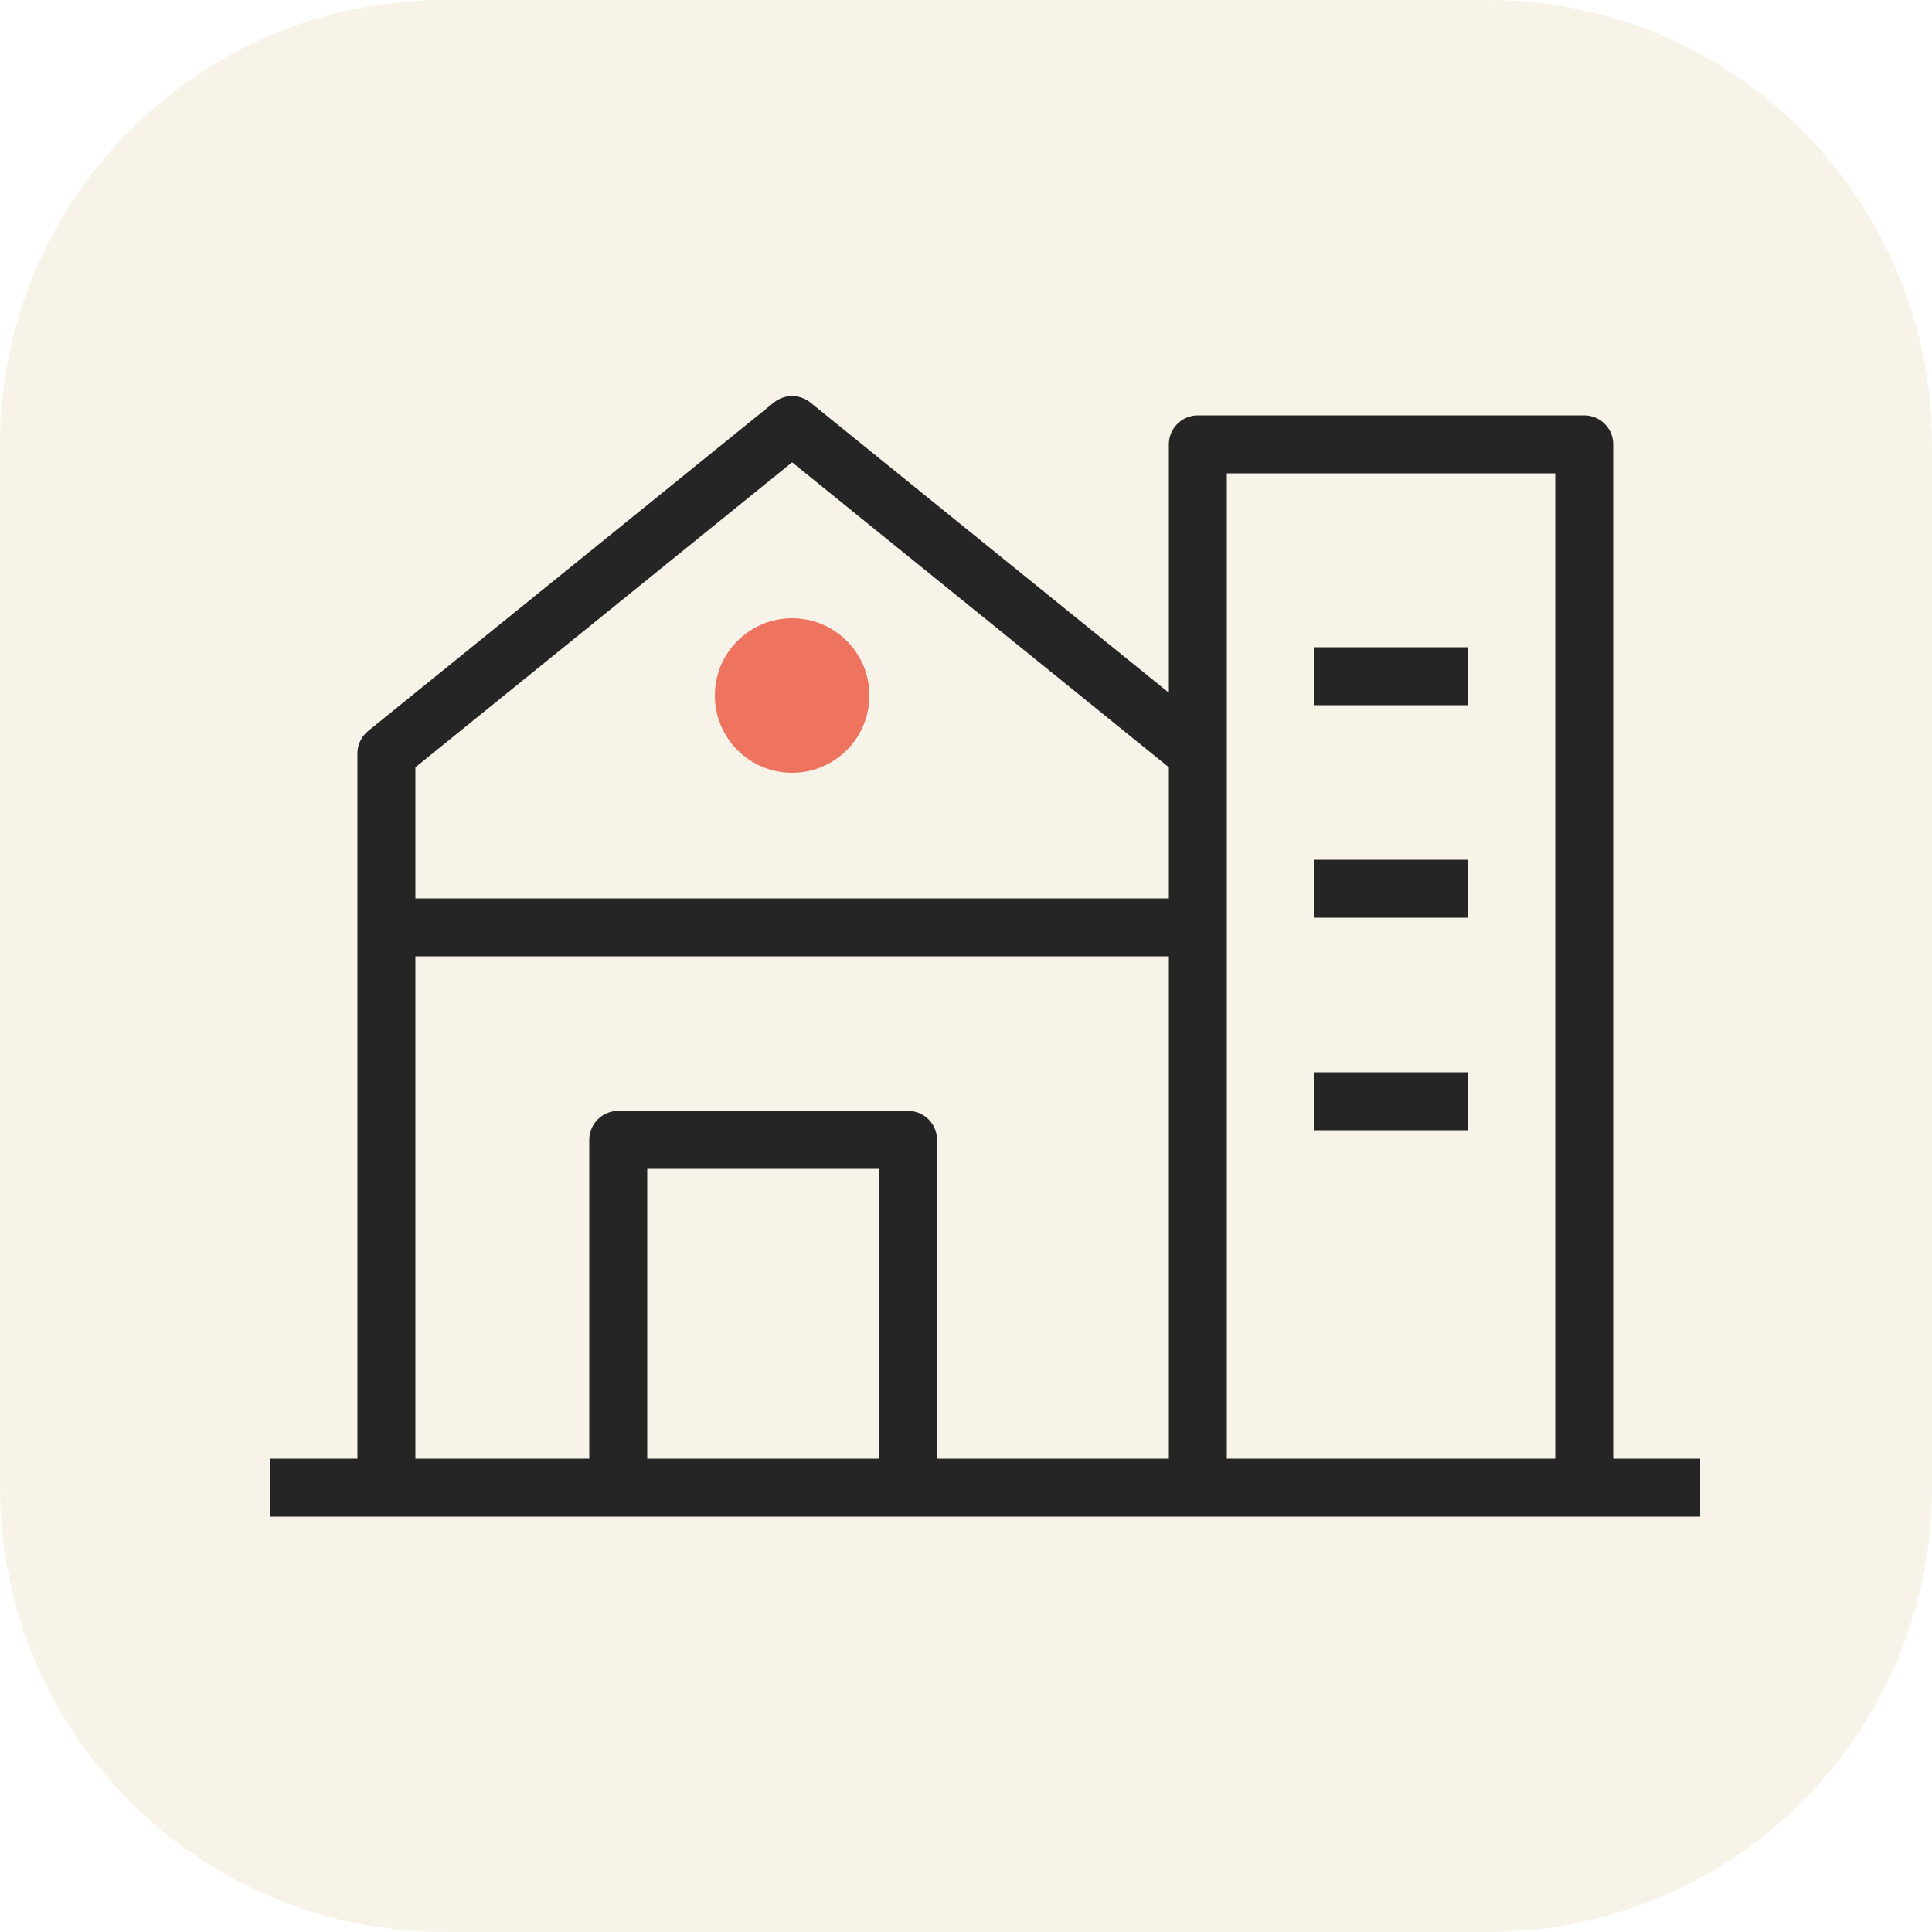
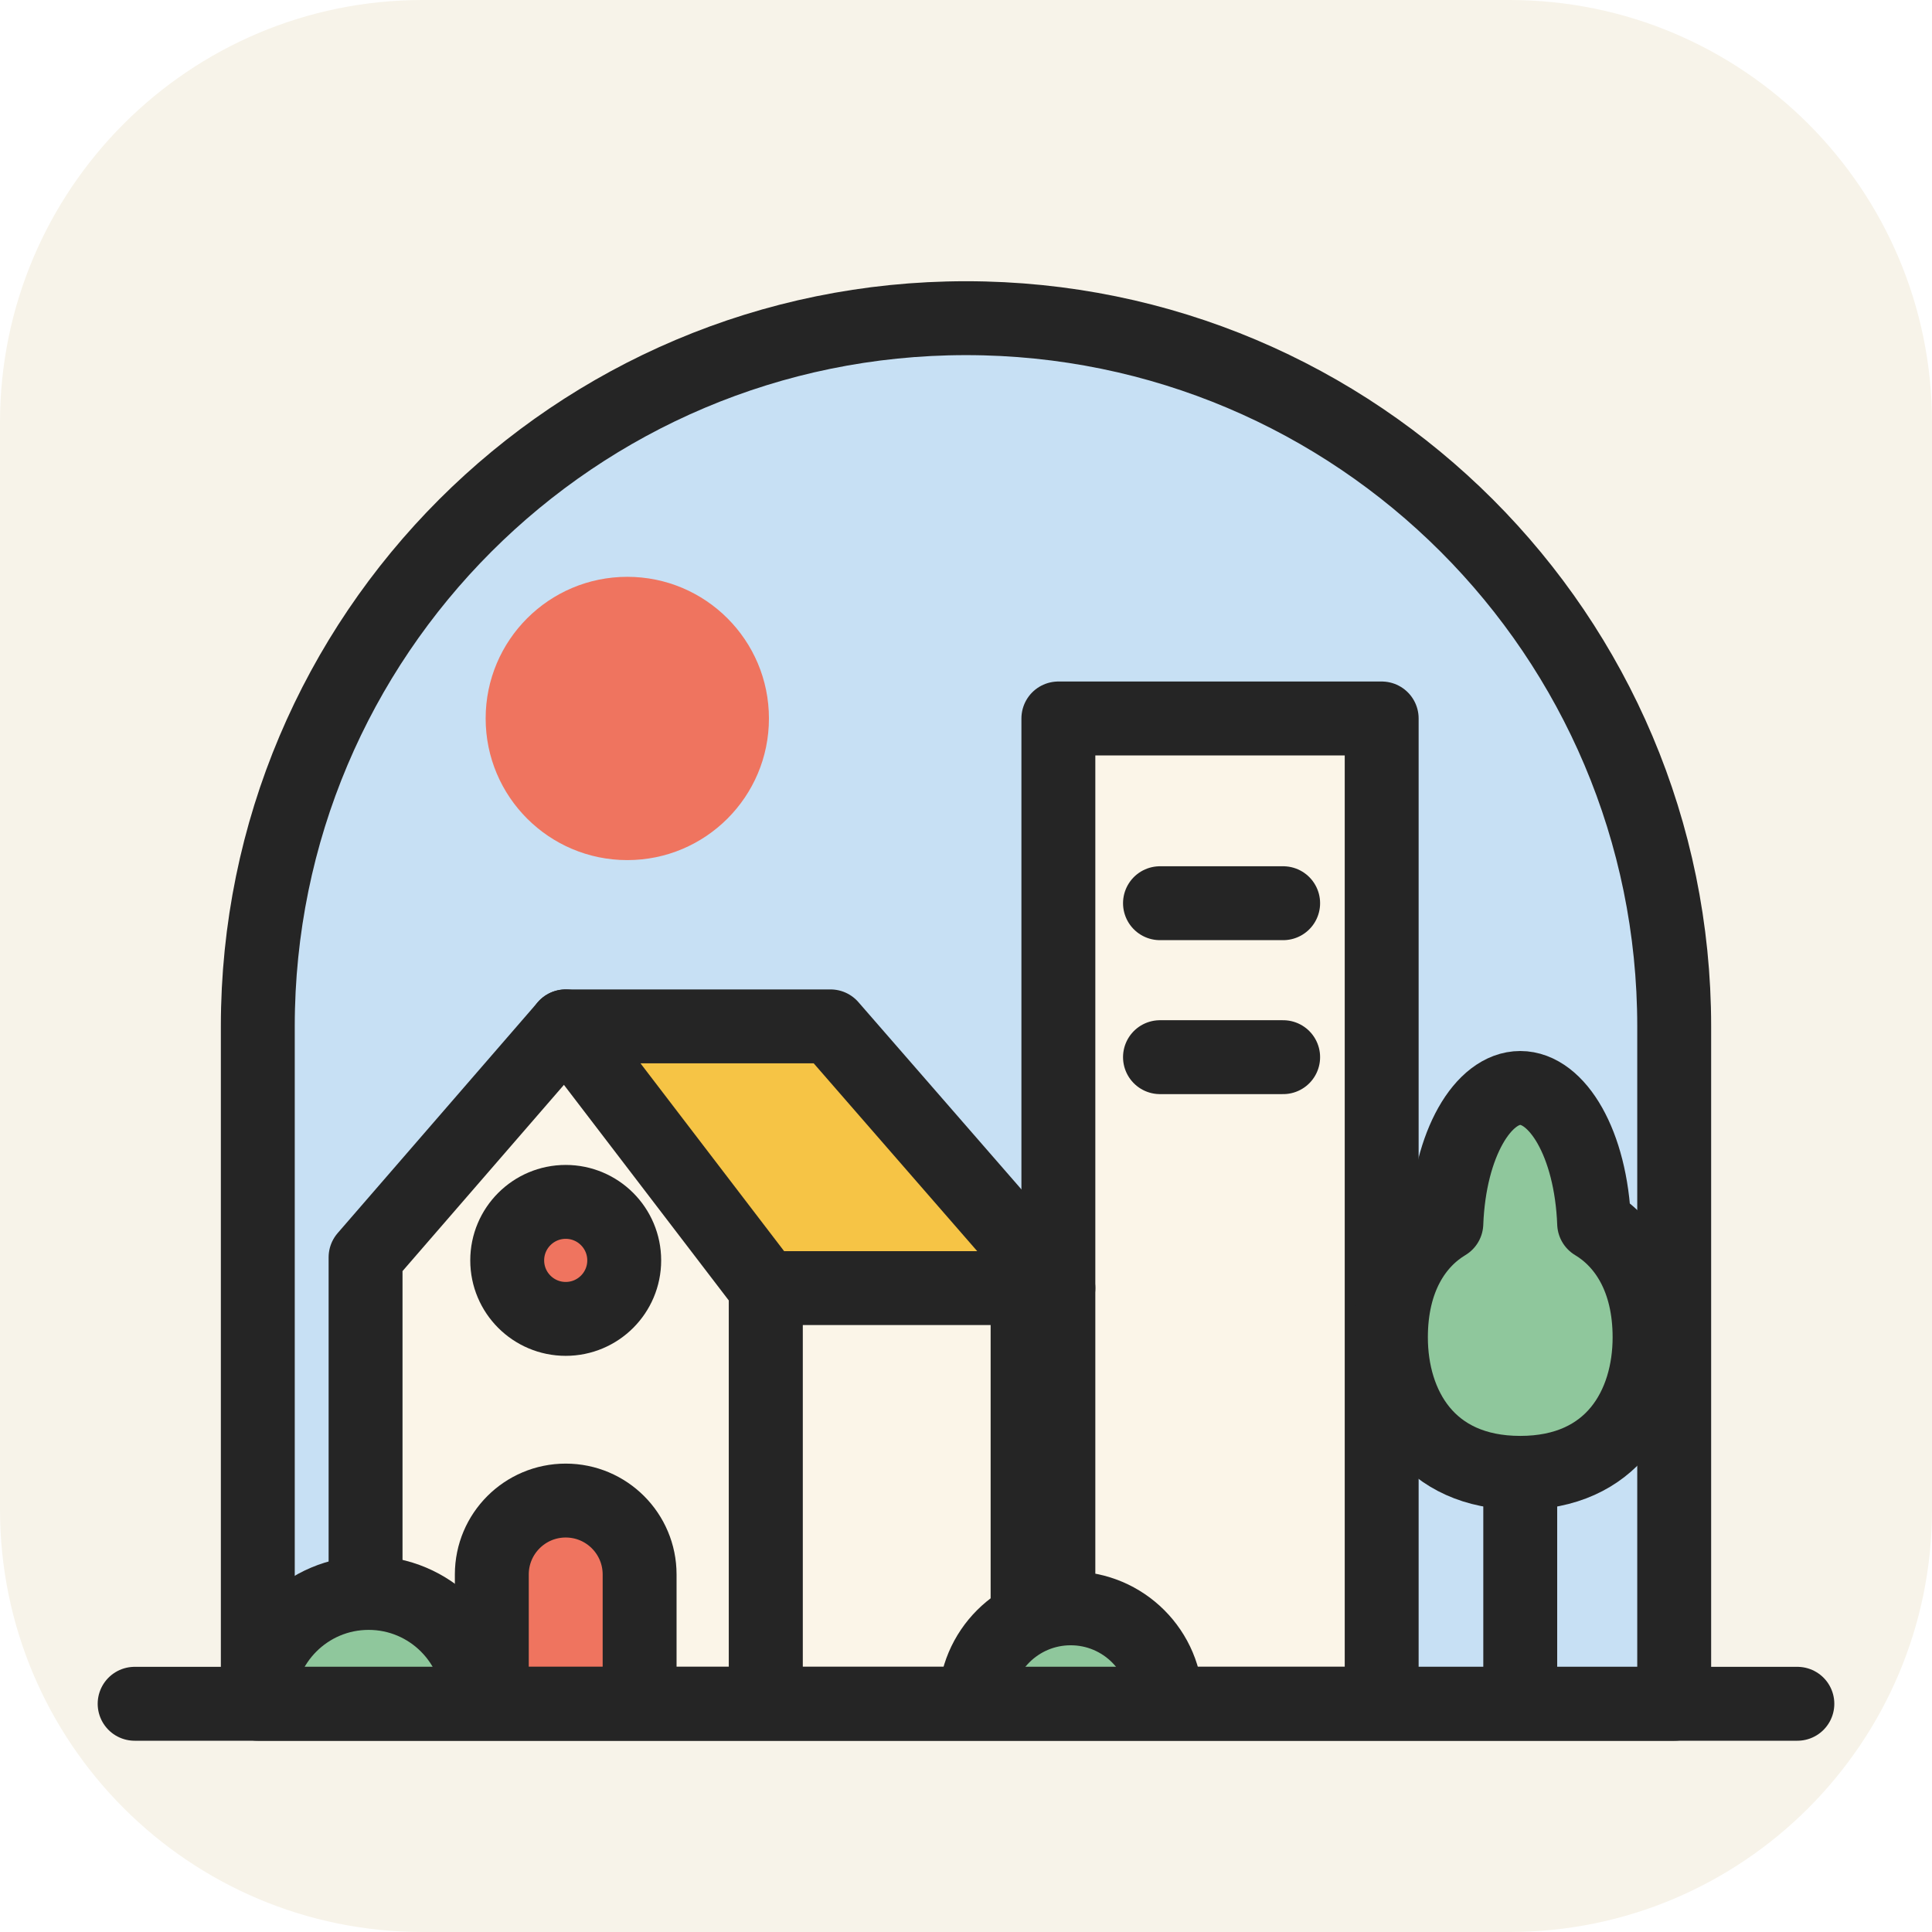
- <svg xmlns="http://www.w3.org/2000/svg" viewBox="0 0 100 100">
-   <rect width="100" height="100" rx="23" fill="#F7F3E9" />
-   <path d="M20 77V39l21-17 21 17v38M20 48h42M32 77V59h15v18M62 77V23h20v54M68 35h8m-8 11h8m-8 11h8M14 77h74" stroke="#252525" stroke-width="3" fill="none" stroke-linejoin="round" />
-   <circle cx="41" cy="36" r="4" fill="#EF745F" />
+ <svg xmlns="http://www.w3.org/2000/svg" viewBox="0 0 64 64">
+   <rect width="64" height="64" rx="14" fill="#F7F3E9" />
+   <g transform="translate(32 34) scale(1.02) translate(-32 -31)">
+     <defs>
+       <clipPath id="a">
+         <path d="M9 53V31a23 23 0 0 1 46 0v22Z" />
+       </clipPath>
+     </defs>
+     <g clip-path="url(#a)">
+       <path d="M9 53V31a23 23 0 0 1 46 0v22Z" fill="#C7E0F4" />
+       <circle cx="21" cy="21" r="4.6" fill="#EF745F" />
+       <rect x="35" y="21" width="10.5" height="32" fill="#FBF5E8" stroke="#252525" stroke-width="2.4" stroke-linejoin="round" stroke-linecap="round" />
+       <path d="M38.3 27h4" fill="none" stroke="#252525" stroke-width="2.4" stroke-linejoin="round" stroke-linecap="round" />
+       <path d="M38.3 32h4" fill="none" stroke="#252525" stroke-width="2.4" stroke-linejoin="round" stroke-linecap="round" />
+       <path d="M12.5 53V38.5L19 31l6.5 7.5V53Z" fill="#FBF5E8" stroke="#252525" stroke-width="2.4" stroke-linejoin="round" stroke-linecap="round" />
+       <path d="M25.5 38.5H34V53h-8.5Z" fill="#FBF5E8" stroke="#252525" stroke-width="2.4" stroke-linejoin="round" stroke-linecap="round" />
+       <path d="M19 31h8.6l7.4 8.5h-9.5Z" fill="#F6C445" stroke="#252525" stroke-width="2.4" stroke-linejoin="round" stroke-linecap="round" />
+       <circle cx="19" cy="38.6" r="1.9" fill="#EF745F" stroke="#252525" stroke-width="2.4" stroke-linejoin="round" stroke-linecap="round" />
+       <path d="M16.6 53v-4.2a2.4 2.4 0 0 1 4.8 0V53Z" fill="#EF745F" stroke="#252525" stroke-width="2.4" stroke-linejoin="round" stroke-linecap="round" />
+       <circle cx="12.6" cy="53" r="3.6" fill="#8FC79C" stroke="#252525" stroke-width="2.4" stroke-linejoin="round" stroke-linecap="round" />
+       <circle cx="35.4" cy="53" r="3.1" fill="#8FC79C" stroke="#252525" stroke-width="2.4" stroke-linejoin="round" stroke-linecap="round" />
+       <path d="M50 53V43" fill="none" stroke="#252525" stroke-width="2.4" stroke-linejoin="round" stroke-linecap="round" />
+       <path d="M50 45.5c-3 0-4.2-2.2-4.2-4.4 0-1.9.8-3.1 1.8-3.7.1-2.6 1.2-4.4 2.4-4.4s2.3 1.8 2.4 4.4c1 .6 1.8 1.8 1.8 3.7 0 2.2-1.2 4.4-4.2 4.4Z" fill="#8FC79C" stroke="#252525" stroke-width="2.4" stroke-linejoin="round" stroke-linecap="round" />
+     </g>
+     <path d="M9 53V31a23 23 0 0 1 46 0v22Z" fill="none" stroke="#252525" stroke-width="2.4" stroke-linejoin="round" stroke-linecap="round" />
+     <path d="M5 53h54" fill="none" stroke="#252525" stroke-width="2.4" stroke-linejoin="round" stroke-linecap="round" />
+   </g>
</svg>
